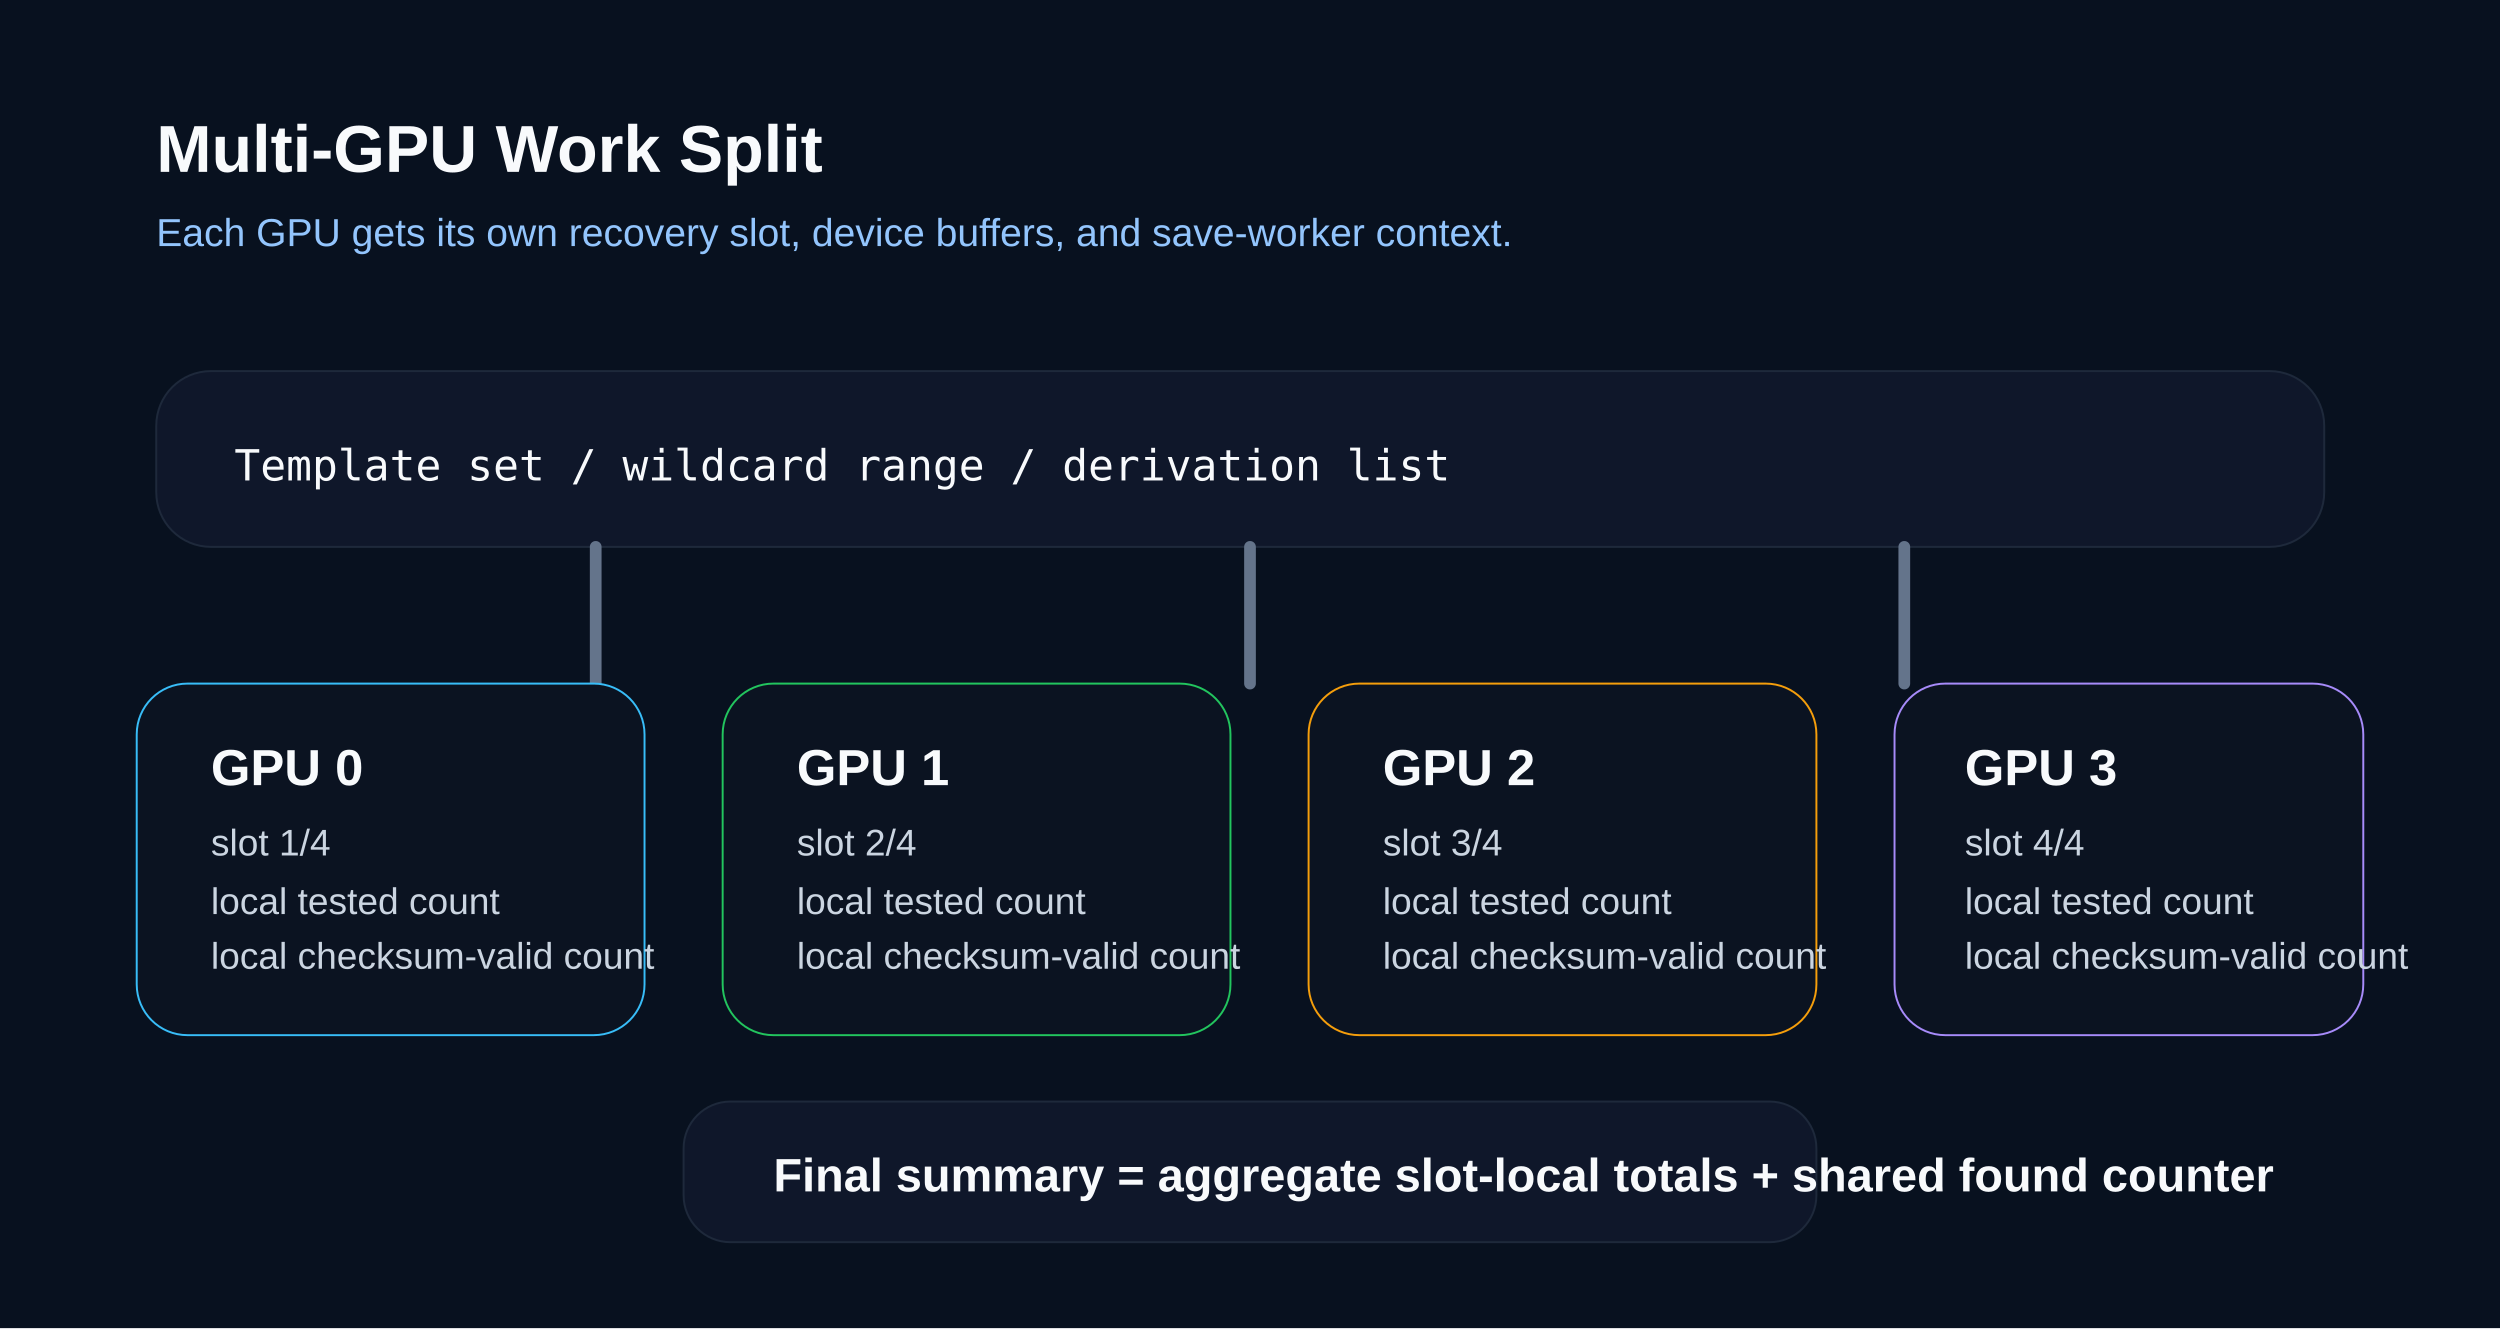
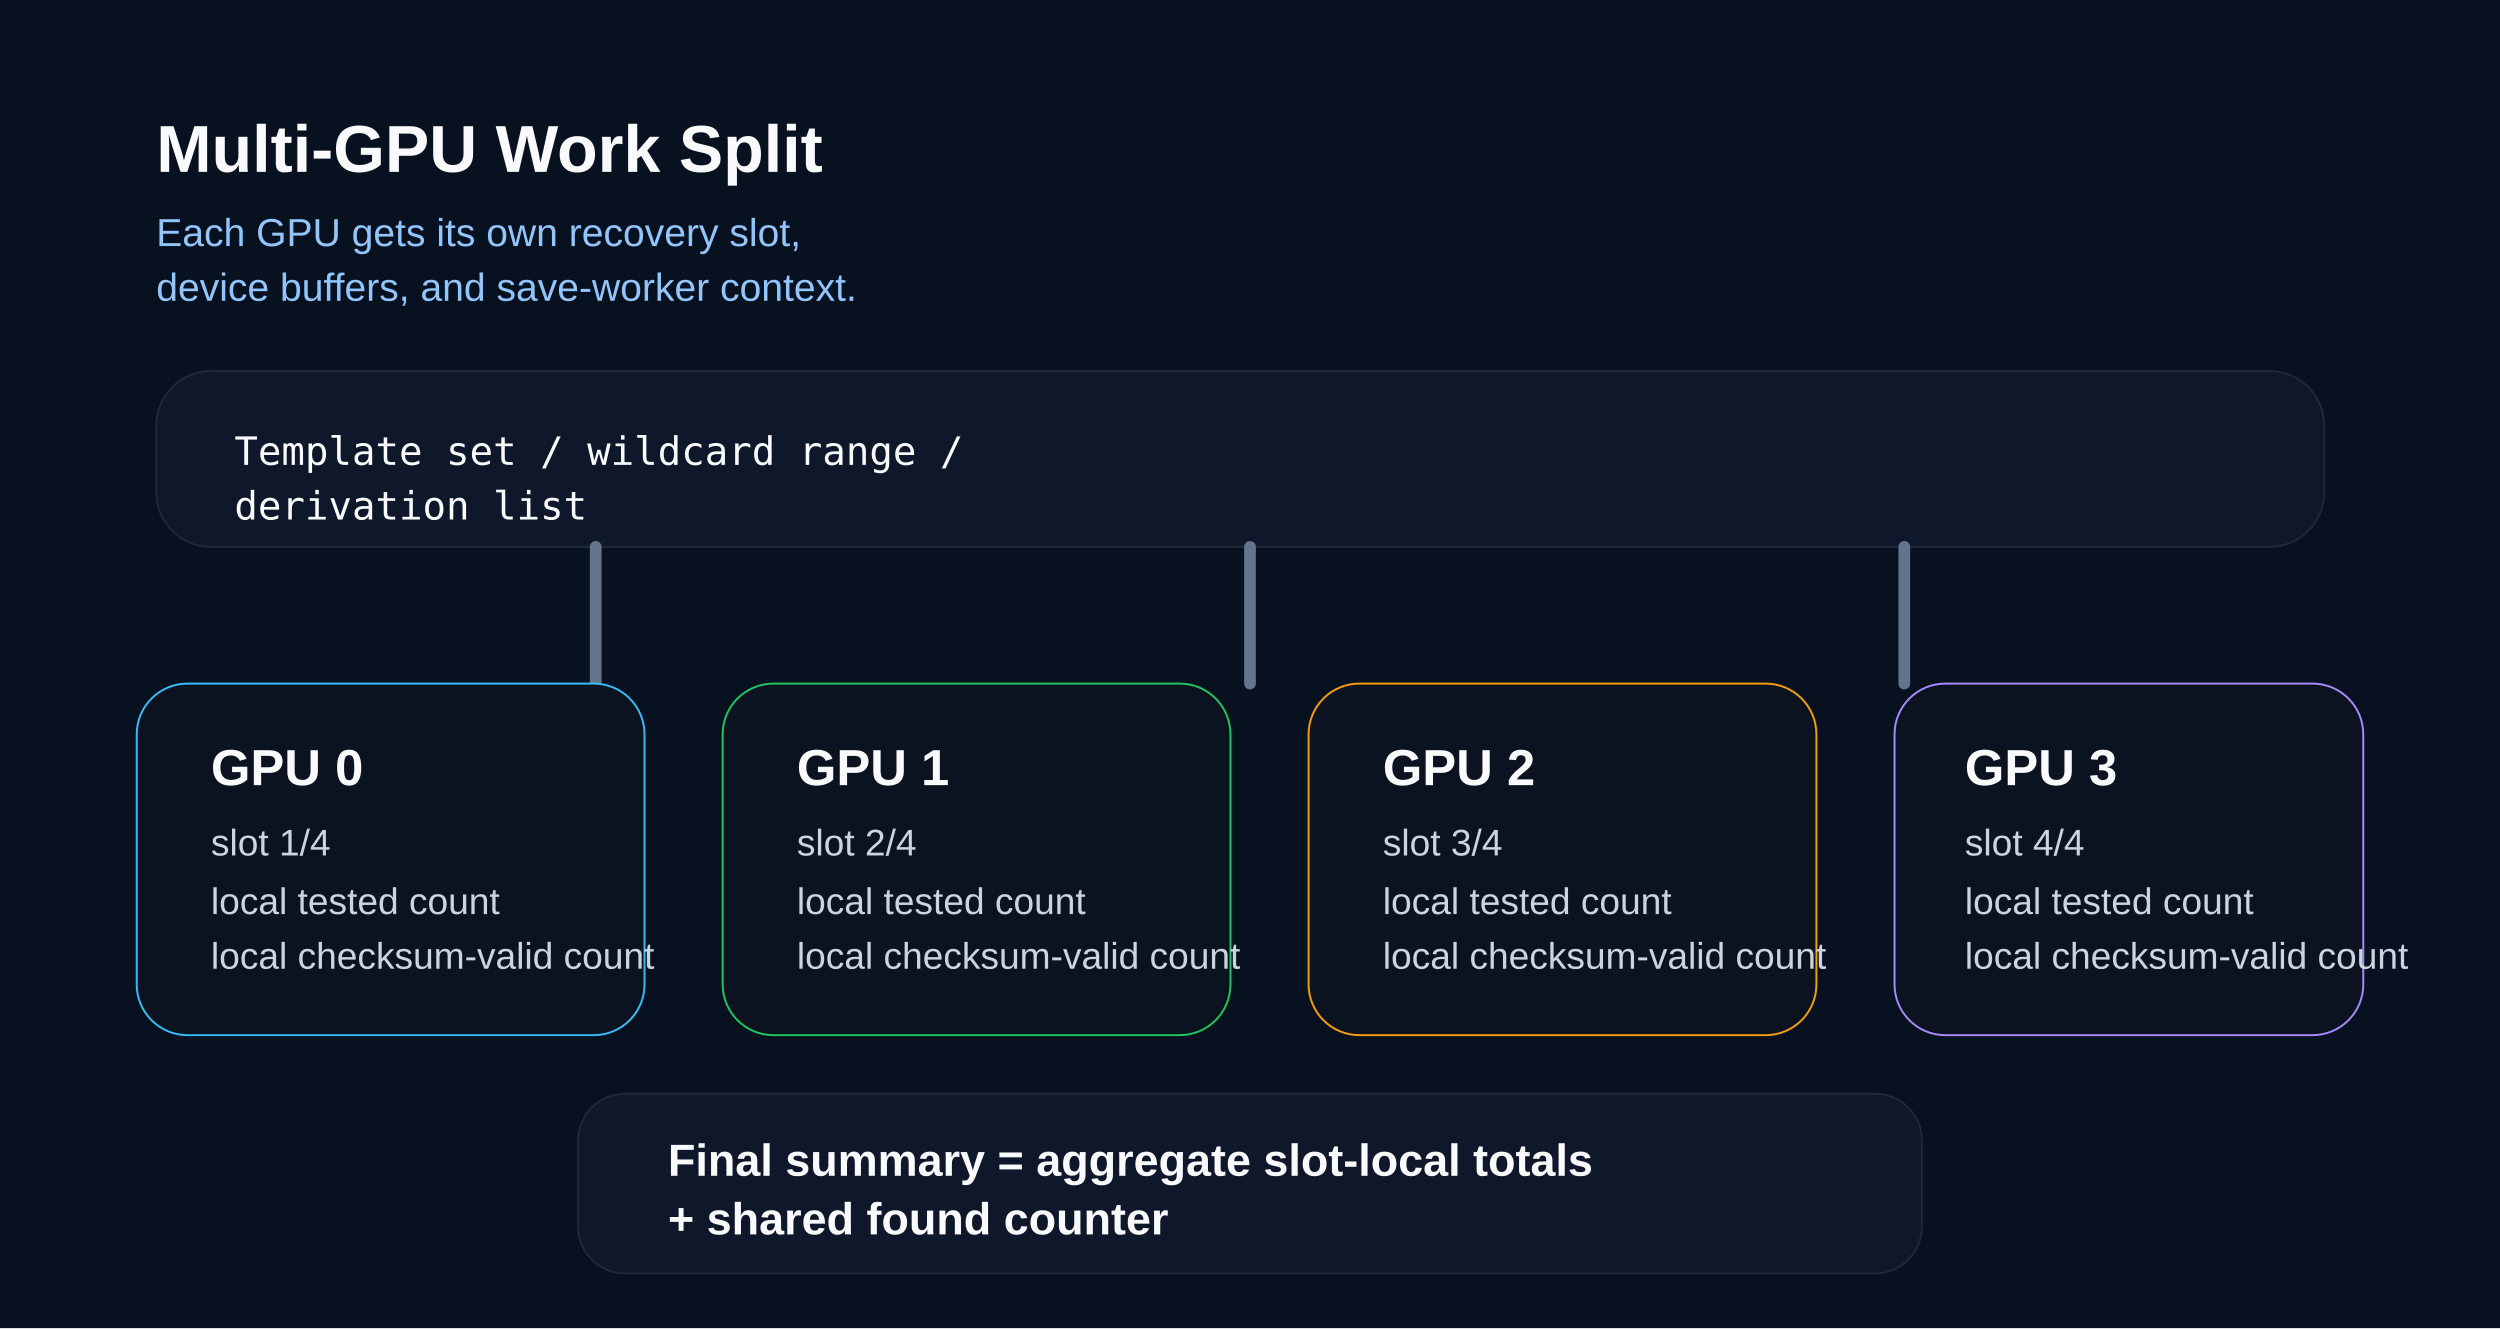
<svg xmlns="http://www.w3.org/2000/svg" width="1280" height="680" viewBox="0 0 1280 680">
  <rect width="1280" height="680" fill="#08111f" />
  <text x="80" y="88" fill="#f8fafc" font-family="Segoe UI, Arial, sans-serif" font-size="34" font-weight="700">Multi-GPU Work Split</text>
-   <text x="80" y="126" fill="#93c5fd" font-family="Segoe UI, Arial, sans-serif" font-size="20">Each GPU gets its own recovery slot, device buffers, and save-worker context.</text>
+   <text x="80" y="126" fill="#93c5fd" font-family="Segoe UI, Arial, sans-serif" font-size="20">Each GPU gets its own recovery slot,</text>
+   <text x="80" y="154" fill="#93c5fd" font-family="Segoe UI, Arial, sans-serif" font-size="20">device buffers, and save-worker context.</text>
  <rect x="80" y="190" width="1110" height="90" rx="28" fill="#0f172a" stroke="#1e293b" />
-   <text x="120" y="246" fill="#f8fafc" font-family="JetBrains Mono, Consolas, monospace" font-size="22">Template set / wildcard range / derivation list</text>
+   <text x="120" y="238" fill="#f8fafc" font-family="JetBrains Mono, Consolas, monospace" font-size="20">Template set / wildcard range /</text>
+   <text x="120" y="266" fill="#f8fafc" font-family="JetBrains Mono, Consolas, monospace" font-size="20">derivation list</text>
  <path d="M305 280v70" stroke="#64748b" stroke-width="6" stroke-linecap="round" />
  <path d="M640 280v70" stroke="#64748b" stroke-width="6" stroke-linecap="round" />
  <path d="M975 280v70" stroke="#64748b" stroke-width="6" stroke-linecap="round" />
  <g font-family="Segoe UI, Arial, sans-serif">
    <rect x="70" y="350" width="260" height="180" rx="26" fill="#0b1321" stroke="#38bdf8" />
    <text x="108" y="402" fill="#f8fafc" font-size="26" font-weight="700">GPU 0</text>
    <text x="108" y="438" fill="#cbd5e1" font-size="19">slot 1/4</text>
    <text x="108" y="468" fill="#cbd5e1" font-size="19">local tested count</text>
    <text x="108" y="496" fill="#cbd5e1" font-size="19">local checksum-valid count</text>
    <rect x="370" y="350" width="260" height="180" rx="26" fill="#0b1321" stroke="#22c55e" />
    <text x="408" y="402" fill="#f8fafc" font-size="26" font-weight="700">GPU 1</text>
    <text x="408" y="438" fill="#cbd5e1" font-size="19">slot 2/4</text>
    <text x="408" y="468" fill="#cbd5e1" font-size="19">local tested count</text>
    <text x="408" y="496" fill="#cbd5e1" font-size="19">local checksum-valid count</text>
    <rect x="670" y="350" width="260" height="180" rx="26" fill="#0b1321" stroke="#f59e0b" />
    <text x="708" y="402" fill="#f8fafc" font-size="26" font-weight="700">GPU 2</text>
    <text x="708" y="438" fill="#cbd5e1" font-size="19">slot 3/4</text>
    <text x="708" y="468" fill="#cbd5e1" font-size="19">local tested count</text>
    <text x="708" y="496" fill="#cbd5e1" font-size="19">local checksum-valid count</text>
    <rect x="970" y="350" width="240" height="180" rx="26" fill="#0b1321" stroke="#a78bfa" />
    <text x="1006" y="402" fill="#f8fafc" font-size="26" font-weight="700">GPU 3</text>
    <text x="1006" y="438" fill="#cbd5e1" font-size="19">slot 4/4</text>
    <text x="1006" y="468" fill="#cbd5e1" font-size="19">local tested count</text>
    <text x="1006" y="496" fill="#cbd5e1" font-size="19">local checksum-valid count</text>
  </g>
-   <rect x="350" y="564" width="580" height="72" rx="24" fill="#0f172a" stroke="#1e293b" />
-   <text x="396" y="610" fill="#f8fafc" font-family="Segoe UI, Arial, sans-serif" font-size="24" font-weight="700">Final summary = aggregate slot-local totals + shared found counter</text>
+   <rect x="296" y="560" width="688" height="92" rx="24" fill="#0f172a" stroke="#1e293b" />
+   <text x="342" y="602" fill="#f8fafc" font-family="Segoe UI, Arial, sans-serif" font-size="23" font-weight="700">Final summary = aggregate slot-local totals</text>
+   <text x="342" y="632" fill="#f8fafc" font-family="Segoe UI, Arial, sans-serif" font-size="23" font-weight="700">+ shared found counter</text>
</svg>
